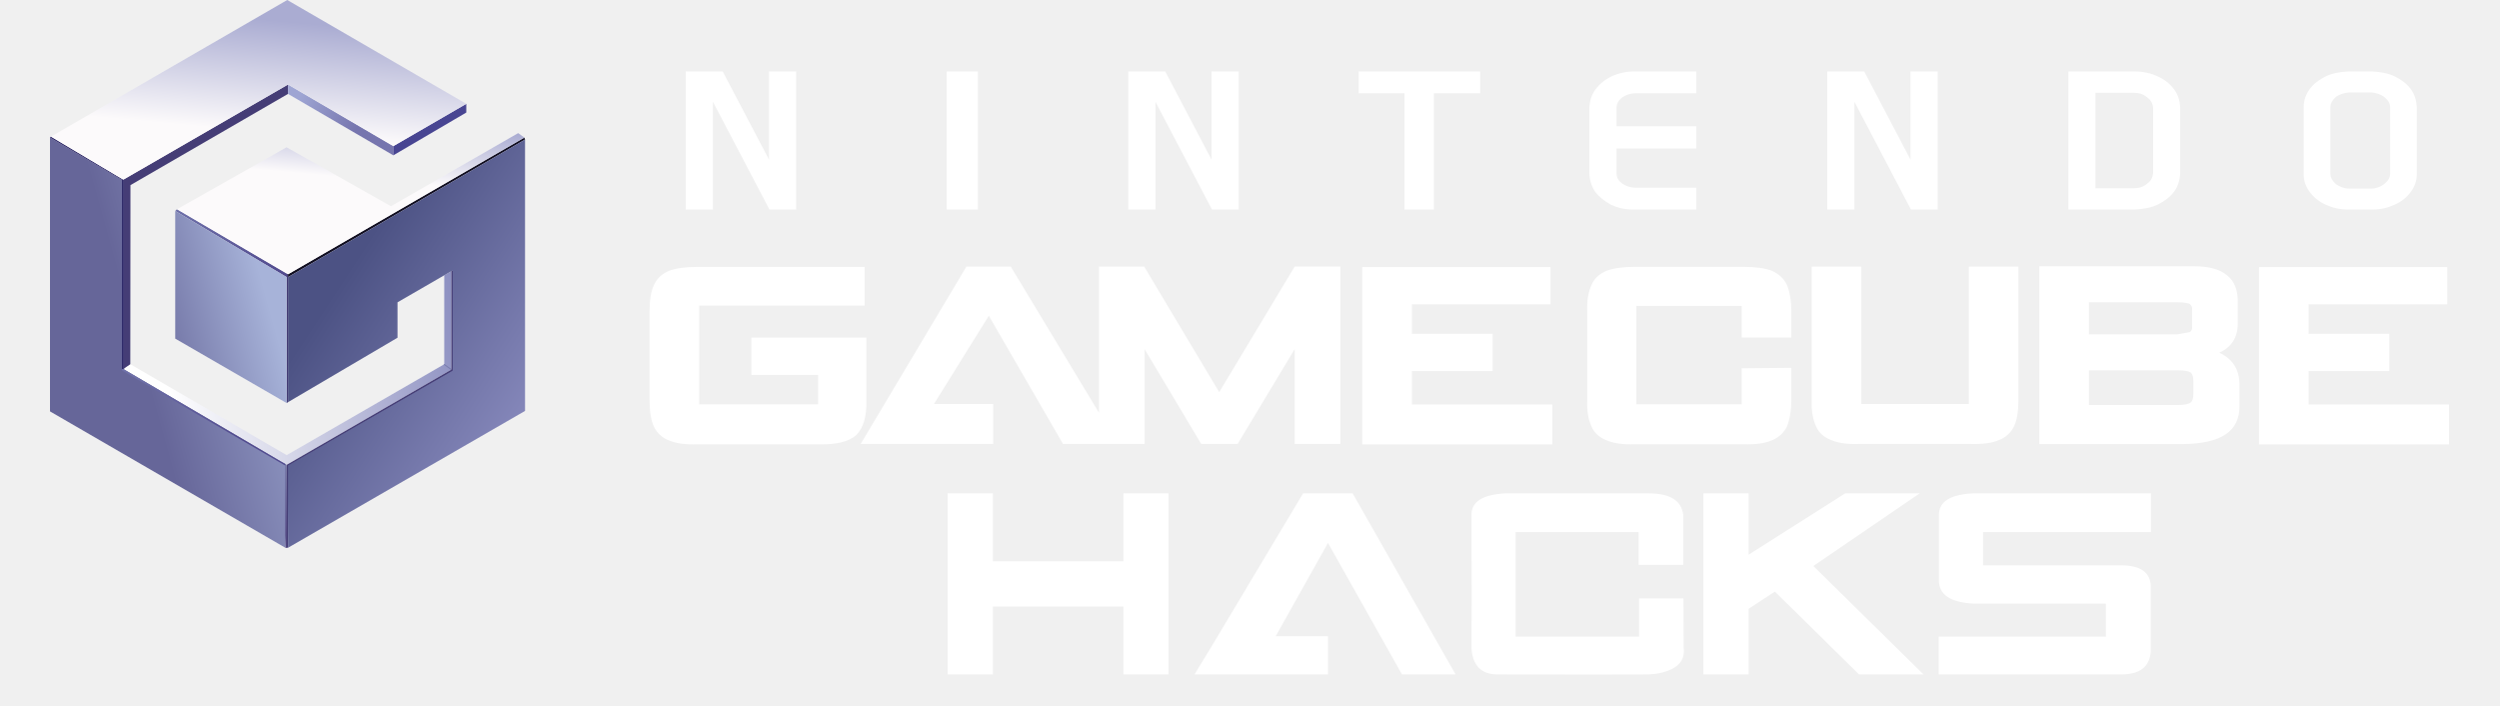
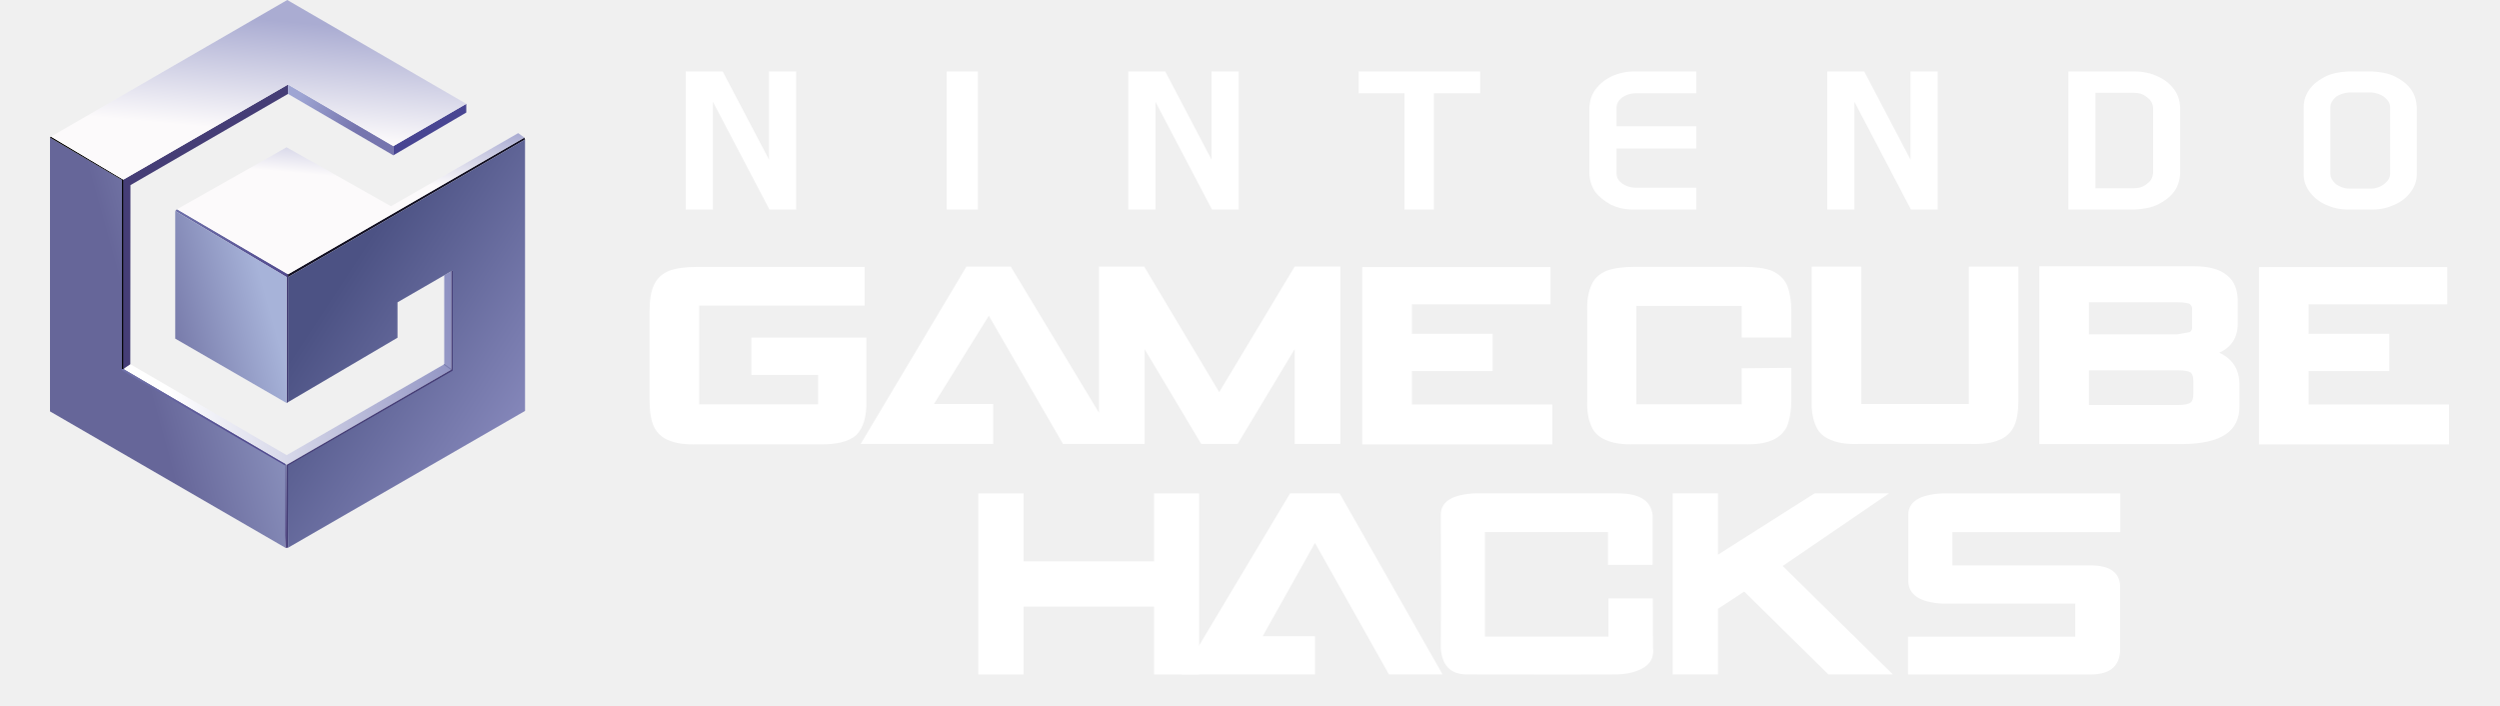
<svg xmlns="http://www.w3.org/2000/svg" width="567" height="160" xml:space="preserve" version="1.1" id="svg30">
-   <defs id="defs30" />
+   <defs id="defs30">
+     <pattern id="EMFhbasepattern" patternUnits="userSpaceOnUse" width="6" height="6" x="0" y="0" />
+   </defs>
  <linearGradient id="a" gradientUnits="userSpaceOnUse" x1="24.415" y1="564.872" x2="104.743" y2="551.509" gradientTransform="translate(11.337,-473.426)">
    <stop offset=".037" style="stop-color:#fff" id="stop1" />
    <stop offset=".896" style="stop-color:#898cbf" id="stop2" />
  </linearGradient>
  <linearGradient id="b" gradientUnits="userSpaceOnUse" x1="28.461" y1="68.837" x2="54.049" y2="68.837" gradientTransform="matrix(1,0,0,-1,11.297,123.99)">
    <stop offset="0" style="stop-color:#6e70a9" id="stop3" />
    <stop offset=".969" style="stop-color:#514a8e" id="stop4" />
  </linearGradient>
  <linearGradient id="c" gradientUnits="userSpaceOnUse" x1="53.857" y1="61.681" x2="54.185" y2="61.681" gradientTransform="matrix(1,0,0,-1,11.297,123.99)">
    <stop offset="0" style="stop-color:#6e70a9" id="stop5" />
    <stop offset=".969" style="stop-color:#514a8e" id="stop6" />
  </linearGradient>
  <linearGradient id="d" gradientUnits="userSpaceOnUse" x1="64.085" y1="540.326" x2="108.726" y2="569.631" gradientTransform="translate(11.337,-473.426)">
    <stop offset="0" style="stop-color:#4c5284" id="stop8" />
    <stop offset="1" style="stop-color:#8789bc" id="stop9" />
  </linearGradient>
  <linearGradient id="e" gradientUnits="userSpaceOnUse" x1="53.464" y1="596.999" x2="53.153" y2="577.096" gradientTransform="translate(11.337,-473.426)">
    <stop offset=".11" style="stop-color:#4c407e" id="stop10" />
    <stop offset=".89" style="stop-color:#669" id="stop11" />
    <stop offset="1" style="stop-color:#a7b3d9" id="stop12" />
    <stop offset="1" style="stop-color:#9ba5cd" id="stop13" />
  </linearGradient>
  <linearGradient id="f" gradientUnits="userSpaceOnUse" x1="4.824" y1="553.133" x2="66.026" y2="536.123" gradientTransform="translate(11.337,-473.426)">
    <stop offset=".233" style="stop-color:#669" id="stop15" />
    <stop offset=".724" style="stop-color:#a7b3d9" id="stop16" />
  </linearGradient>
  <linearGradient id="g" gradientUnits="userSpaceOnUse" x1="5.882" y1="556.931" x2="67.08" y2="539.924" gradientTransform="translate(11.337,-473.426)">
    <stop offset=".233" style="stop-color:#669" id="stop17" />
    <stop offset=".991" style="stop-color:#a7b3d9" id="stop18" />
  </linearGradient>
  <linearGradient id="h" gradientUnits="userSpaceOnUse" x1="19.586" y1="559.814" x2="43.921" y2="572.836" gradientTransform="translate(11.337,-473.426)">
    <stop offset="0" style="stop-color:#6e70a9" id="stop20" />
    <stop offset=".969" style="stop-color:#514a8e" id="stop21" />
  </linearGradient>
  <linearGradient id="i" gradientUnits="userSpaceOnUse" x1="55.735" y1="495.654" x2="71.185" y2="503.171" gradientTransform="translate(11.337,-473.426)">
    <stop offset=".037" style="stop-color:#9ea5d3" id="stop22" />
    <stop offset=".902" style="stop-color:#7675ae" id="stop23" />
  </linearGradient>
  <linearGradient id="j" gradientUnits="userSpaceOnUse" x1="0.219" y1="504.418" x2="0.219" y2="504.418" gradientTransform="translate(-0.005,-473.426)">
    <stop offset=".233" style="stop-color:#669" id="stop24" />
    <stop offset=".991" style="stop-color:#a7b3d9" id="stop25" />
  </linearGradient>
  <linearGradient id="k" gradientUnits="userSpaceOnUse" x1="49.386" y1="477.947" x2="45.741" y2="518.442" gradientTransform="translate(11.337,-473.426)">
    <stop offset="0" style="stop-color:#aaacd2" id="stop26" />
    <stop offset=".626" style="stop-color:#fcfafb" id="stop27" />
  </linearGradient>
  <linearGradient id="l" gradientUnits="userSpaceOnUse" x1="71.78" y1="473.265" x2="68.135" y2="513.761" gradientTransform="translate(11.337,-473.426)">
    <stop offset=".674" style="stop-color:#aaacd2" id="stop28" />
    <stop offset="1" style="stop-color:#fcfafb" id="stop29" />
  </linearGradient>
-   <path fill="none" d="M 40.59,99.123 39.462,98.282" id="path1" />
-   <path fill="url(#a)" d="M 65.041,105.427 102.407,83.824 V 61.505 l -1.614,0.933 v 20.17 L 65.041,103.224 29.564,82.608 27.97,83.691 Z" id="path2" style="fill:url(#a)" />
-   <path fill="#7a7eae" d="M 100.793,82.608 V 82.52 l 1.614,1.165 v 0.139 l -0.102,0.076 -1.655,-1.21 z" id="path3" />
-   <path fill="url(#b)" d="m 40.156,47.455 -0.398,0.398 25.283,14.998 0.305,-0.646 z" id="path4" style="fill:url(#b)" />
-   <path fill="url(#c)" d="m 65.449,62.205 0.033,0.208 h -0.327 l 0.109,-0.208 z" id="path6" style="fill:url(#c)" />
-   <path fill="#120f22" d="m 65.346,62.205 53.623,-30.999 0.158,0.441 -53.781,31.204 z" id="path7" />
-   <path fill="#453d76" d="m 102.407,83.824 -37.366,21.603 -0.134,18.803 h 0.439 l 0.359,-18.501 37.219,-21.449 0.138,-22.968 h -0.655 z" id="path8" />
-   <path fill="url(#d)" d="m 65.346,105.573 37.357,-21.511 v -22.73 l -12.511,7.234 v 8.029 L 65.346,91.212 V 62.851 l 53.781,-31.204 v 61.55 L 65.346,124.23 Z" id="path9" style="fill:url(#d)" />
-   <path fill="url(#e)" d="m 64.744,124.23 h 0.297 v -18.803 l -1.057,-0.621 0.76,19.424" id="path13" style="fill:url(#e)" />
-   <path fill="#2d2868" d="m 27.884,40.703 0.229,0.194 0.091,42.635 -0.234,0.159 -0.142,-0.09 0.056,-42.898" id="path14" />
-   <path fill="#453d76" d="M 29.602,41.987 29.564,82.608 27.97,83.691 V 40.755 L 65.346,19.174 V 21.3 Z m 35.744,20.107 v 29.118 l -0.305,0.205 V 62.028 Z" id="path15" />
-   <path fill="url(#f)" d="M 39.758,76.802 65.041,91.417 V 62.851 L 39.758,47.853 Z" id="path16" style="fill:url(#f)" />
-   <path fill="url(#g)" d="M 11.342,93.302 64.744,124.23 V 105.251 L 27.97,83.691 V 40.964 L 11.342,31.206 Z" id="path18" style="fill:url(#g)" />
-   <g fill="#2d2868" id="g20" transform="translate(11.342)">
+   <g id="g1" transform="translate(11.342)">
+     <path fill="none" d="M 40.59,99.123 39.462,98.282" id="path1" transform="translate(-11.342)" />
+     <path fill="url(#a)" d="M 65.041,105.427 102.407,83.824 V 61.505 l -1.614,0.933 v 20.17 L 65.041,103.224 29.564,82.608 27.97,83.691 Z" id="path2" style="fill:url(#a)" transform="translate(-11.342)" />
+     <path fill="#7a7eae" d="M 100.793,82.608 V 82.52 l 1.614,1.165 v 0.139 l -0.102,0.076 -1.655,-1.21 z" id="path3" transform="translate(-11.342)" />
+     <path fill="url(#b)" d="m 40.156,47.455 -0.398,0.398 25.283,14.998 0.305,-0.646 z" id="path4" style="fill:url(#b)" transform="translate(-11.342)" />
+     <path fill="url(#c)" d="m 65.449,62.205 0.033,0.208 h -0.327 l 0.109,-0.208 z" id="path6" style="fill:url(#c)" transform="translate(-11.342)" />
+     <path fill="#120f22" d="m 65.346,62.205 53.623,-30.999 0.158,0.441 -53.781,31.204 z" id="path7" transform="translate(-11.342)" />
+     <path fill="#453d76" d="m 102.407,83.824 -37.366,21.603 -0.134,18.803 h 0.439 l 0.359,-18.501 37.219,-21.449 0.138,-22.968 h -0.655 z" id="path8" transform="translate(-11.342)" />
+     <path fill="url(#d)" d="m 65.346,105.573 37.357,-21.511 v -22.73 l -12.511,7.234 v 8.029 L 65.346,91.212 V 62.851 l 53.781,-31.204 v 61.55 L 65.346,124.23 Z" id="path9" style="fill:url(#d)" transform="translate(-11.342)" />
+     <path fill="url(#e)" d="m 64.744,124.23 h 0.297 v -18.803 l -1.057,-0.621 0.76,19.424" id="path13" style="fill:url(#e)" transform="translate(-11.342)" />
+     <path fill="#2d2868" d="m 27.884,40.703 0.229,0.194 0.091,42.635 -0.234,0.159 -0.142,-0.09 0.056,-42.898" id="path14" transform="translate(-11.342)" />
+     <path fill="#453d76" d="M 29.602,41.987 29.564,82.608 27.97,83.691 V 40.755 L 65.346,19.174 V 21.3 Z m 35.744,20.107 v 29.118 l -0.305,0.205 V 62.028 Z" id="path15" transform="translate(-11.342)" />
+     <path fill="url(#f)" d="M 39.758,76.802 65.041,91.417 V 62.851 L 39.758,47.853 Z" id="path16" style="fill:url(#f)" transform="translate(-11.342)" />
+     <path fill="url(#g)" d="M 11.342,93.302 64.744,124.23 V 105.251 L 27.97,83.691 V 40.964 L 11.342,31.206 Z" id="path18" style="fill:url(#g)" transform="translate(-11.342)" />
    <path d="m 16.343,40.755 h 0.285 v 42.938 h -0.285 z" id="path19" />
    <path d="M 0.214,30.992 0,31.206 l 16.486,9.691 0.142,-0.142 z" id="path20" />
+     <path fill="url(#h)" d="m 64.744,105.251 v 0.352 L 27.685,84.015 v -0.324 h 0.285 z" id="path21" style="fill:url(#h)" transform="translate(-11.342)" />
+     <path fill="url(#i)" d="m 89.243,33.142 v 2.089 L 65.346,21.3 v -2.126 z" id="path23" style="fill:url(#i)" transform="translate(-11.342)" />
+     <path fill="#484592" d="m 89.243,35.231 16.553,-9.707 v -1.972 l -16.553,9.59 z" id="path24" transform="translate(-11.342)" />
+     <path fill="url(#k)" d="M 11.556,30.992 65.175,0 105.796,23.552 89.243,33.142 65.346,19.174 27.97,40.755 Z" id="path27" style="fill:url(#k)" transform="translate(-11.342)" />
+     <path fill="url(#l)" d="m 65.346,62.205 -25.19,-14.75 24.866,-14.046 23.689,13.372 28.863,-16.589 1.395,1.014 z" id="path29" style="fill:url(#l)" transform="translate(-11.342)" />
  </g>
-   <path fill="url(#h)" d="m 64.744,105.251 v 0.352 L 27.685,84.015 v -0.324 h 0.285 z" id="path21" style="fill:url(#h)" />
-   <path fill="url(#i)" d="m 89.243,33.142 v 2.089 L 65.346,21.3 v -2.126 z" id="path23" style="fill:url(#i)" />
-   <path fill="#484592" d="m 89.243,35.231 16.553,-9.707 v -1.972 l -16.553,9.59 z" id="path24" />
-   <path fill="url(#k)" d="M 11.556,30.992 65.175,0 105.796,23.552 89.243,33.142 65.346,19.174 27.97,40.755 Z" id="path27" style="fill:url(#k)" />
-   <path fill="url(#l)" d="m 65.346,62.205 -25.19,-14.75 24.866,-14.046 23.689,13.372 28.863,-16.589 1.395,1.014 z" id="path29" style="fill:url(#l)" />
-   <g id="g30" style="fill:#ffffff">
-     <path d="m 384.862,21.158 v -4.949 h -14.143 c -1.816,0 -3.533,0.404 -5.054,1.11 -1.513,0.71 -2.726,1.718 -3.634,2.932 -0.908,1.209 -1.314,2.529 -1.416,4.04 v 15.252 c 0.1,1.417 0.508,2.729 1.313,3.944 0.912,1.21 2.121,2.116 3.537,2.924 1.516,0.71 3.127,1.115 5.053,1.115 h 14.34 v -4.949 h -13.739 a 5.319,5.319 0 0 1 -3.022,-0.911 c -0.815,-0.604 -1.318,-1.312 -1.318,-2.319 V 33.69 h 18.082 v -5.053 h -18.082 v -4.142 c 0,-1.013 0.503,-1.817 1.318,-2.427 a 5.31,5.31 0 0 1 3.022,-0.91 h 13.739 m 84.436,-4.948 v 31.317 h 15.102 c 1.916,-0.098 3.625,-0.405 5.139,-1.107 1.609,-0.804 2.818,-1.712 3.723,-2.921 0.908,-1.203 1.307,-2.615 1.408,-4.127 V 24.266 c -0.102,-1.507 -0.5,-2.821 -1.408,-4.028 -0.904,-1.208 -2.111,-2.213 -3.723,-2.921 -1.514,-0.705 -3.225,-1.107 -5.139,-1.107 z m 17.826,5.842 c 0.898,0.604 1.303,1.407 1.404,2.418 v 14.803 c -0.104,1.006 -0.506,1.812 -1.404,2.416 -0.809,0.703 -1.82,1.005 -2.928,1.005 h -8.758 V 21.046 h 8.758 c 1.108,0 2.119,0.301 2.928,1.006 m 56.18,-4.75 c -1.488,-0.692 -3.172,-0.993 -5.053,-1.093 h -5.453 c -1.885,0.099 -3.566,0.4 -5.057,1.093 -1.584,0.794 -2.775,1.68 -3.666,2.874 -0.895,1.186 -1.389,2.576 -1.389,4.063 v 15.359 c 0,1.486 0.494,2.777 1.389,3.967 0.891,1.19 2.082,2.179 3.666,2.874 1.49,0.693 3.172,1.089 5.057,1.089 h 5.453 c 1.881,0 3.563,-0.396 5.053,-1.089 1.584,-0.694 2.773,-1.684 3.666,-2.874 0.893,-1.191 1.387,-2.577 1.387,-3.967 v -15.36 c -0.096,-1.487 -0.494,-2.877 -1.387,-4.063 -0.893,-1.194 -2.082,-2.08 -3.666,-2.873 z m -2.379,4.656 c 0.891,0.694 1.387,1.484 1.387,2.382 v 15.059 c 0,0.892 -0.496,1.686 -1.387,2.379 -0.793,0.597 -1.787,0.994 -2.873,0.994 h -5.055 c -1.094,0 -2.084,-0.396 -2.977,-0.994 -0.789,-0.694 -1.285,-1.487 -1.285,-2.379 V 24.34 c 0,-0.897 0.496,-1.688 1.285,-2.382 0.893,-0.596 1.883,-0.893 2.977,-0.992 h 5.055 c 1.087,0.101 2.08,0.397 2.873,0.992 M 180.643,16.21 H 174.48 V 36.213 L 163.976,16.21 h -8.385 v 31.317 h 6.163 V 23.083 l 12.828,24.444 h 6.061 V 16.21 m 100.41,0 H 274.89 V 36.213 L 264.385,16.21 H 256 v 31.317 h 6.163 V 23.083 l 12.828,24.444 h 6.062 V 16.21 m 158.588,0 h -6.162 V 36.213 L 422.975,16.21 h -8.387 v 31.317 h 6.163 V 23.083 l 12.828,24.444 h 6.062 V 16.21 M 221.868,47.527 V 16.21 h -7.07 v 31.317 h 7.07 M 308.264,16.21 v 4.949 h 10.401 v 26.369 h 6.671 v -26.37 h 10.504 v -4.949 h -27.578 m 247,52.821 v -8.463 h -42.717 v 40.229 h 43.113 v -9.062 h -31.855 v -7.57 h 18.316 V 75.707 H 523.803 V 69.03 h 31.459 m -47.546,-0.275 c 0.096,-2.785 -0.697,-4.977 -2.393,-6.274 -1.596,-1.394 -4.08,-2.09 -7.467,-2.09 h -35.148 v 40.325 h 32.658 c 8.563,-0.099 12.744,-2.887 12.744,-8.562 v -4.883 c 0,-3.382 -1.492,-5.87 -4.582,-7.262 2.789,-1.298 4.188,-3.487 4.188,-6.576 z m -10.854,0.2 c 0.398,0.399 0.602,0.8 0.496,1.396 v 3.685 c 0.104,0.495 -0.098,0.995 -0.496,1.293 l -2.795,0.495 H 473.96 v -7.266 h 20.107 c 1.502,0 2.496,0.199 2.795,0.397 z m -22.902,22.9 v -7.867 h 20.211 c 1.496,0 2.393,0.201 2.889,0.5 0.402,0.401 0.596,0.998 0.596,1.993 v 2.886 c 0,0.897 -0.191,1.594 -0.596,1.891 -0.496,0.4 -1.393,0.597 -2.889,0.597 H 473.96 M 457.956,60.458 h -11.25 V 91.625 H 422.31 V 60.458 h -11.248 v 30.271 c -0.106,2.486 0.295,4.484 0.99,5.975 0.6,1.395 1.797,2.49 3.389,3.089 1.597,0.695 3.684,0.993 6.47,0.896 h 25.093 c 2.789,0.097 4.977,-0.201 6.57,-0.896 1.59,-0.599 2.689,-1.694 3.389,-3.089 0.695,-1.491 0.996,-3.487 0.996,-5.975 V 60.458 m -52.527,4.149 c -0.705,-1.489 -1.896,-2.488 -3.388,-3.186 -1.596,-0.602 -3.784,-0.898 -6.473,-0.898 H 370.98 c -2.789,0 -4.881,0.298 -6.478,0.898 -1.591,0.697 -2.786,1.696 -3.382,3.186 -0.697,1.494 -1.096,3.484 -0.993,5.974 v 20.214 c -0.103,2.484 0.296,4.48 0.993,5.971 0.596,1.396 1.791,2.491 3.382,3.093 1.597,0.693 3.688,0.991 6.478,0.893 h 24.592 c 2.688,0.098 4.877,-0.199 6.473,-0.893 a 6.48,6.48 0 0 0 3.387,-3.093 c 0.597,-1.489 0.996,-3.485 0.996,-5.971 v -7.371 l -11.256,0.105 v 8.162 H 371.279 V 69.39 h 23.893 v 7.165 h 11.256 v -5.974 c 0,-2.585 -0.399,-4.574 -0.996,-5.974 m -53.629,4.423 v -8.463 h -42.718 v 40.229 h 43.116 V 91.734 H 320.34 v -7.57 h 18.321 V 75.707 H 320.34 V 69.03 h 31.463 m -58.05,-8.572 -17.127,28.48 -17.025,-28.48 H 249.347 V 93.617 L 229.331,60.458 h -10.056 l -23.994,40.228 h 30.068 v -9.061 h -13.442 l 12.447,-20.013 16.828,29.072 h 18.519 V 79.179 l 12.842,21.505 h 8.266 l 12.942,-21.505 v 21.505 h 10.354 V 60.457 h -10.354 m -97.579,8.85 v -8.77 h -37.938 c -2.685,0 -4.879,0.3 -6.474,0.899 -1.59,0.696 -2.686,1.698 -3.381,3.187 -0.7,1.493 -0.998,3.483 -0.998,5.975 v 20.21 c 0,2.486 0.298,4.483 0.998,5.975 0.696,1.395 1.792,2.49 3.381,3.091 1.594,0.692 3.789,0.991 6.474,0.895 h 27.584 c 3.978,0.097 6.768,-0.599 8.458,-2.091 1.595,-1.595 2.391,-4.183 2.294,-7.868 V 76.57 h -26.088 v 8.47 h 15.135 v 6.667 h -26.985 v -22.4 h 37.54" id="path30" style="fill:#ffffff" />
+   <path d="m 384.862,21.158 v -4.949 h -14.143 c -1.816,0 -3.533,0.404 -5.054,1.11 -1.513,0.71 -2.726,1.718 -3.634,2.932 -0.908,1.209 -1.314,2.529 -1.416,4.04 v 15.252 c 0.1,1.417 0.508,2.729 1.313,3.944 0.912,1.21 2.121,2.116 3.537,2.924 1.516,0.71 3.127,1.115 5.053,1.115 h 14.34 v -4.949 h -13.739 a 5.319,5.319 0 0 1 -3.022,-0.911 c -0.815,-0.604 -1.318,-1.312 -1.318,-2.319 V 33.69 h 18.082 v -5.053 h -18.082 v -4.142 c 0,-1.013 0.503,-1.817 1.318,-2.427 a 5.31,5.31 0 0 1 3.022,-0.91 h 13.739 m 84.436,-4.948 v 31.317 h 15.102 c 1.916,-0.098 3.625,-0.405 5.139,-1.107 1.609,-0.804 2.818,-1.712 3.723,-2.921 0.908,-1.203 1.307,-2.615 1.408,-4.127 V 24.266 c -0.102,-1.507 -0.5,-2.821 -1.408,-4.028 -0.904,-1.208 -2.111,-2.213 -3.723,-2.921 -1.514,-0.705 -3.225,-1.107 -5.139,-1.107 z m 17.826,5.842 c 0.898,0.604 1.303,1.407 1.404,2.418 v 14.803 c -0.104,1.006 -0.506,1.812 -1.404,2.416 -0.809,0.703 -1.82,1.005 -2.928,1.005 h -8.758 V 21.046 h 8.758 c 1.108,0 2.119,0.301 2.928,1.006 m 56.18,-4.75 c -1.488,-0.692 -3.172,-0.993 -5.053,-1.093 h -5.453 c -1.885,0.099 -3.566,0.4 -5.057,1.093 -1.584,0.794 -2.775,1.68 -3.666,2.874 -0.895,1.186 -1.389,2.576 -1.389,4.063 v 15.359 c 0,1.486 0.494,2.777 1.389,3.967 0.891,1.19 2.082,2.179 3.666,2.874 1.49,0.693 3.172,1.089 5.057,1.089 h 5.453 c 1.881,0 3.563,-0.396 5.053,-1.089 1.584,-0.694 2.773,-1.684 3.666,-2.874 0.893,-1.191 1.387,-2.577 1.387,-3.967 v -15.36 c -0.096,-1.487 -0.494,-2.877 -1.387,-4.063 -0.893,-1.194 -2.082,-2.08 -3.666,-2.873 z m -2.379,4.656 c 0.891,0.694 1.387,1.484 1.387,2.382 v 15.059 c 0,0.892 -0.496,1.686 -1.387,2.379 -0.793,0.597 -1.787,0.994 -2.873,0.994 h -5.055 c -1.094,0 -2.084,-0.396 -2.977,-0.994 -0.789,-0.694 -1.285,-1.487 -1.285,-2.379 V 24.34 c 0,-0.897 0.496,-1.688 1.285,-2.382 0.893,-0.596 1.883,-0.893 2.977,-0.992 h 5.055 c 1.087,0.101 2.08,0.397 2.873,0.992 M 180.643,16.21 H 174.48 V 36.213 L 163.976,16.21 h -8.385 v 31.317 h 6.163 V 23.083 l 12.828,24.444 h 6.061 V 16.21 m 100.41,0 H 274.89 V 36.213 L 264.385,16.21 H 256 v 31.317 h 6.163 V 23.083 l 12.828,24.444 h 6.062 V 16.21 m 158.588,0 h -6.162 V 36.213 L 422.975,16.21 h -8.387 v 31.317 h 6.163 V 23.083 l 12.828,24.444 h 6.062 V 16.21 M 221.868,47.527 V 16.21 h -7.07 v 31.317 h 7.07 M 308.264,16.21 v 4.949 h 10.401 v 26.369 h 6.671 v -26.37 h 10.504 v -4.949 h -27.578 m 247,52.821 v -8.463 h -42.717 v 40.229 h 43.113 v -9.062 h -31.855 v -7.57 h 18.316 V 75.707 H 523.803 V 69.03 h 31.459 m -47.546,-0.275 c 0.096,-2.785 -0.697,-4.977 -2.393,-6.274 -1.596,-1.394 -4.08,-2.09 -7.467,-2.09 h -35.148 v 40.325 h 32.658 c 8.563,-0.099 12.744,-2.887 12.744,-8.562 v -4.883 c 0,-3.382 -1.492,-5.87 -4.582,-7.262 2.789,-1.298 4.188,-3.487 4.188,-6.576 z m -10.854,0.2 c 0.398,0.399 0.602,0.8 0.496,1.396 v 3.685 c 0.104,0.495 -0.098,0.995 -0.496,1.293 l -2.795,0.495 H 473.96 v -7.266 h 20.107 c 1.502,0 2.496,0.199 2.795,0.397 z m -22.902,22.9 v -7.867 h 20.211 c 1.496,0 2.393,0.201 2.889,0.5 0.402,0.401 0.596,0.998 0.596,1.993 v 2.886 c 0,0.897 -0.191,1.594 -0.596,1.891 -0.496,0.4 -1.393,0.597 -2.889,0.597 H 473.96 M 457.956,60.458 h -11.25 V 91.625 H 422.31 V 60.458 h -11.248 v 30.271 c -0.106,2.486 0.295,4.484 0.99,5.975 0.6,1.395 1.797,2.49 3.389,3.089 1.597,0.695 3.684,0.993 6.47,0.896 h 25.093 c 2.789,0.097 4.977,-0.201 6.57,-0.896 1.59,-0.599 2.689,-1.694 3.389,-3.089 0.695,-1.491 0.996,-3.487 0.996,-5.975 V 60.458 m -52.527,4.149 c -0.705,-1.489 -1.896,-2.488 -3.388,-3.186 -1.596,-0.602 -3.784,-0.898 -6.473,-0.898 H 370.98 c -2.789,0 -4.881,0.298 -6.478,0.898 -1.591,0.697 -2.786,1.696 -3.382,3.186 -0.697,1.494 -1.096,3.484 -0.993,5.974 v 20.214 c -0.103,2.484 0.296,4.48 0.993,5.971 0.596,1.396 1.791,2.491 3.382,3.093 1.597,0.693 3.688,0.991 6.478,0.893 h 24.592 c 2.688,0.098 4.877,-0.199 6.473,-0.893 a 6.48,6.48 0 0 0 3.387,-3.093 c 0.597,-1.489 0.996,-3.485 0.996,-5.971 v -7.371 l -11.256,0.105 v 8.162 H 371.279 V 69.39 h 23.893 v 7.165 h 11.256 v -5.974 c 0,-2.585 -0.399,-4.574 -0.996,-5.974 m -53.629,4.423 v -8.463 h -42.718 v 40.229 h 43.116 V 91.734 H 320.34 v -7.57 h 18.321 V 75.707 H 320.34 V 69.03 h 31.463 m -58.05,-8.572 -17.127,28.48 -17.025,-28.48 H 249.347 V 93.617 L 229.331,60.458 h -10.056 l -23.994,40.228 h 30.068 v -9.061 h -13.442 l 12.447,-20.013 16.828,29.072 h 18.519 V 79.179 l 12.842,21.505 h 8.266 l 12.942,-21.505 v 21.505 h 10.354 V 60.457 h -10.354 m -97.579,8.85 v -8.77 h -37.938 c -2.685,0 -4.879,0.3 -6.474,0.899 -1.59,0.696 -2.686,1.698 -3.381,3.187 -0.7,1.493 -0.998,3.483 -0.998,5.975 v 20.21 c 0,2.486 0.298,4.483 0.998,5.975 0.696,1.395 1.792,2.49 3.381,3.091 1.594,0.692 3.789,0.991 6.474,0.895 h 27.584 c 3.978,0.097 6.768,-0.599 8.458,-2.091 1.595,-1.595 2.391,-4.183 2.294,-7.868 V 76.57 h -26.088 v 8.47 h 15.135 v 6.667 h -26.985 v -22.4 h 37.54" id="path30" style="fill:#ffffff" />
+   <g id="g11" transform="translate(-6.95467)" style="display:inline;fill:#ffffff">
+     <path d="m 268.808,137.571 v 15.4 h 10.215 v -41.067 h -10.215 v 15.4 H 239.188 V 111.905 H 228.922 v 41.067 h 10.267 v -15.4 z" style="font-size:51.333px;font-family:GAMECUBEN;-inkscape-font-specification:GAMECUBEN;text-align:center;text-anchor:middle;display:inline;fill:#ffffff" id="path1-9" />
+     <path style="font-size:51.333px;font-family:GAMECUBEN;-inkscape-font-specification:GAMECUBEN;text-align:center;text-anchor:middle;display:inline;fill:#ffffff" d="m 322.096,152.959 -16.786,-29.825 -11.858,21.149 h 11.858 v 8.675 h -30.287 l 3.696,-6.057 20.944,-35.009 h 11.242 l 23.357,41.067 z" id="path11" aria-label="HACKS" />
+     <path d="m 371.796,120.67 h -27.925 v 23.716 h 28.028 v -8.675 h 10.061 l 0.051,11.242 c 0.308,2.498 -0.941,4.244 -3.747,5.236 -1.198,0.445 -2.635,0.702 -4.312,0.77 -4.38,0.034 -15.759,0.034 -34.137,0 -3.696,0 -5.681,-1.985 -5.955,-5.955 0.068,-4.996 0.068,-15.075 0,-30.235 0,-3.012 2.601,-4.637 7.803,-4.877 h 32.34 c 4.894,0 7.529,1.626 7.905,4.877 v 11.345 h -10.113 z" style="font-size:51.333px;font-family:GAMECUBEN;-inkscape-font-specification:GAMECUBEN;text-align:center;text-anchor:middle;display:inline;fill:#ffffff" id="path1-5" />
+     <path d="m 396.75,138.072 5.955,-3.901 19.096,18.788 H 436.431 L 411.431,128.37 435.558,111.892 h -16.889 l -21.919,13.911 V 111.892 H 386.483 v 41.067 h 10.267 z" style="font-size:51.333px;font-family:GAMECUBEN;-inkscape-font-specification:GAMECUBEN;text-align:center;text-anchor:middle;display:inline;fill:#ffffff" id="path1-2" />
+     <path d="M 481.302,152.971 H 439.876 v -8.573 h 37.935 v -7.495 H 447.73 c -5.202,-0.274 -7.803,-2.019 -7.803,-5.236 v -14.887 c 0,-3.012 2.601,-4.637 7.803,-4.877 h 40.297 v 8.778 h -38.089 v 7.546 h 31.313 c 4.175,0 6.417,1.437 6.725,4.312 v 15.4 c -0.308,3.354 -2.532,5.031 -6.673,5.031 z" style="font-size:51.333px;font-family:GAMECUBEN;-inkscape-font-specification:GAMECUBEN;text-align:center;text-anchor:middle;display:inline;fill:#ffffff" id="path1-8" />
  </g>
-   <path style="font-size:51.333px;font-family:GAMECUBEN;-inkscape-font-specification:GAMECUBEN;text-align:center;text-anchor:middle;fill:#ffffff" d="m 254.898,137.559 v 15.4 h 10.215 v -41.067 h -10.215 v 15.4 h -29.619 v -15.4 h -10.267 v 41.067 h 10.267 V 137.559 Z m 63.197,15.4 -16.786,-29.825 -11.858,21.149 h 11.858 v 8.675 h -30.287 l 3.696,-6.057 20.944,-35.009 h 11.242 l 23.357,41.067 z m 53.701,-32.289 h -27.925 v 23.716 h 28.028 v -8.675 h 10.061 l 0.051,11.242 c 0.308,2.498 -0.941,4.244 -3.747,5.236 -1.198,0.445 -2.635,0.702 -4.312,0.77 -4.38,0.034 -15.759,0.034 -34.137,0 -3.696,0 -5.681,-1.985 -5.955,-5.955 0.068,-4.996 0.068,-15.075 0,-30.235 0,-3.012 2.601,-4.637 7.803,-4.877 h 32.34 c 4.894,0 7.529,1.626 7.905,4.877 v 11.345 h -10.113 z m 24.954,17.402 5.955,-3.901 19.096,18.788 h 14.63 l -24.999,-24.589 24.127,-16.478 h -16.889 l -21.919,13.911 V 111.892 H 386.483 v 41.067 h 10.267 z m 84.552,14.887 H 439.876 v -8.573 h 37.935 v -7.495 H 447.73 c -5.202,-0.274 -7.803,-2.019 -7.803,-5.236 v -14.887 c 0,-3.012 2.601,-4.637 7.803,-4.877 h 40.297 v 8.778 h -38.089 v 7.546 h 31.313 c 4.175,0 6.417,1.437 6.725,4.312 v 15.4 c -0.308,3.354 -2.532,5.031 -6.673,5.031 z" id="text30" aria-label="HACKS" />
+   <g id="g12" style="display:none;fill:#ffffff">
+     <path id="path153" style="fill:#ffffff;fill-opacity:1;stroke:none;stroke-width:0.092;stroke-linecap:round" d="m 149.32,118.411 v -5.759 h 27.001 v 5.759 z" />
+     <path id="path157" style="fill:#ffffff;fill-opacity:1;stroke:none;stroke-width:0.092;stroke-linecap:round" d="m 178.646,138.406 h -31.219 v 5.759 h 31.219 z" />
+     <path id="path149" style="fill:#ffffff;fill-opacity:1;stroke:none;stroke-width:0.092;stroke-linecap:round" d="m 184.044,118.411 v -5.759 h 13.693 v 5.759 z" />
+     <path id="path145" style="fill:#ffffff;fill-opacity:1;stroke:none;stroke-width:0.092;stroke-linecap:round" d="m 200.049,144.165 c 2.238,0 4.274,-1.297 5.219,-3.325 l 8.858,-18.997 h -6.354 l -7.724,16.564 h -16.034 v 5.759 h 16.034" />
+     <path id="path127" style="fill:#ffffff;fill-opacity:1;stroke:none;stroke-width:0.092;stroke-linecap:round" d="m 220.445,118.411 v -5.759 h 24.653 v 5.759 z" />
+     <path id="path138" style="fill:#ffffff;fill-opacity:1;stroke:none;stroke-width:0.092;stroke-linecap:round" d="m 237.246,128.616 h 10.946 v -5.759 h -31.07 v 5.759 h 14.365 v 9.791 h -8.858 v 5.759 l 10.269,-5e-5 c 2.401,-4e-5 4.348,-1.947 4.348,-4.348 z" />
+     <path id="path123" style="fill:#ffffff;fill-opacity:1;stroke:none;stroke-width:0.092;stroke-linecap:round" d="m 251.37,118.411 v -5.759 h 13.692 v 5.759 z" />
+     <path id="path119" style="fill:#ffffff;fill-opacity:1;stroke:none;stroke-width:0.092;stroke-linecap:round" d="m 267.923,138.406 h -16.034 v 5.759 l 16.034,-5e-5 c 2.238,-4e-5 4.274,-1.297 5.219,-3.325 l 8.858,-18.997 h -6.354 l -7.724,16.564" />
+     <path id="path104" style="fill:#ffffff;fill-opacity:1;stroke:none;stroke-width:0.092;stroke-linecap:round" d="m 285.399,112.652 h 5.759 v 11.533 h 18.619 v 5.759 H 291.158 v 14.221 h -5.759 z" />
+     <path id="path112" style="fill:#ffffff;fill-opacity:1;stroke:none;stroke-width:0.092;stroke-linecap:round" d="m 301.218,118.887 v -6.235 h 3.394 v 6.235 z" />
+     <path id="path108" style="fill:#ffffff;fill-opacity:1;stroke:none;stroke-width:0.092;stroke-linecap:round" d="m 309.725,112.652 h -3.394 v 6.235 h 3.394 z" />
+     <path id="path96" style="fill:#ffffff;fill-opacity:1;stroke:none;stroke-width:0.092;stroke-linecap:round" d="m 314.143,131.762 v -5.759 h 22.287 v 5.759 z" />
+     <path id="path92" style="fill:#ffffff;fill-opacity:1;stroke:none;stroke-width:0.092;stroke-linecap:round" d="m 382.836,112.652 h 3.394 v 6.235 h -3.331 v 5.759 h -7.674 l -3.217,16.027 c -0.408,2.031 -2.191,3.492 -4.263,3.492 l -14.445,5e-5 v -5.759 h 13.289 l 2.762,-13.76 h -10.73 l -2.548,5.56 h -6.335 l 8.044,-17.554 h 6.335 l -2.857,6.235 h 16.463 v -6.235 h 3.394 v 6.235 h 1.72 z" />
+     <path id="path69" style="fill:#ffffff;fill-opacity:1;stroke:none;stroke-width:0.092;stroke-linecap:round" d="m 383.516,131.762 v -5.759 h 22.287 v 5.759 z" />
+     <path id="path65" style="fill:#ffffff;fill-opacity:1;stroke:none;stroke-width:0.092;stroke-linecap:round" d="m 406.211,144.165 12.962,-31.513 h 6.227 l -10.593,25.754 h 13.749 l -4.352,-10.581 h 6.227 l 6.722,16.34 z" />
+     <path id="path57" style="fill:#ffffff;fill-opacity:1;stroke:none;stroke-width:0.092;stroke-linecap:round" d="m 451.073,125.201 0.829,4.272 h -13.777 v 5.759 h 14.895 l 1.732,8.934 h 5.867 l -1.734,-8.934 h 11.476 v -5.759 h -12.592 l -0.829,-4.272 h 12.399 v -5.759 h -13.518 l -1.319,-6.79 h -5.865 l 1.316,6.79 h -10.567 v 5.759 z" />
+     <path id="path37" style="fill:#ffffff;fill-opacity:1;stroke:none;stroke-width:0.092;stroke-linecap:round" d="m 498.235,138.406 v 5.759 h -24.983 v -5.759 h 14.528 v -10.908 h -13.397 v -5.759 h 19.157 v 16.667 z" />
+     <path id="path27-9" style="fill:#ffffff;fill-opacity:1;stroke:none;stroke-width:0.092;stroke-linecap:round" d="m 499.032,132.414 v -5.759 h 22.287 v 5.759 z" />
+     <path id="path23-4" style="fill:#ffffff;fill-opacity:1;stroke:none;stroke-width:0.092;stroke-linecap:round" d="m 552.218,118.887 v -6.235 h 3.394 v 6.235 z m -9.944,22.31 c -0.593,1.773 -2.253,2.968 -4.123,2.968 l -11.627,5e-5 v -5.759 h 10.611 l 5.713,-17.076 H 523.271 v -5.759 h 22.115 v 3.315 h 1.719 v -6.235 h 3.394 v 6.235 h -0.759 z" />
+   </g>
</svg>
